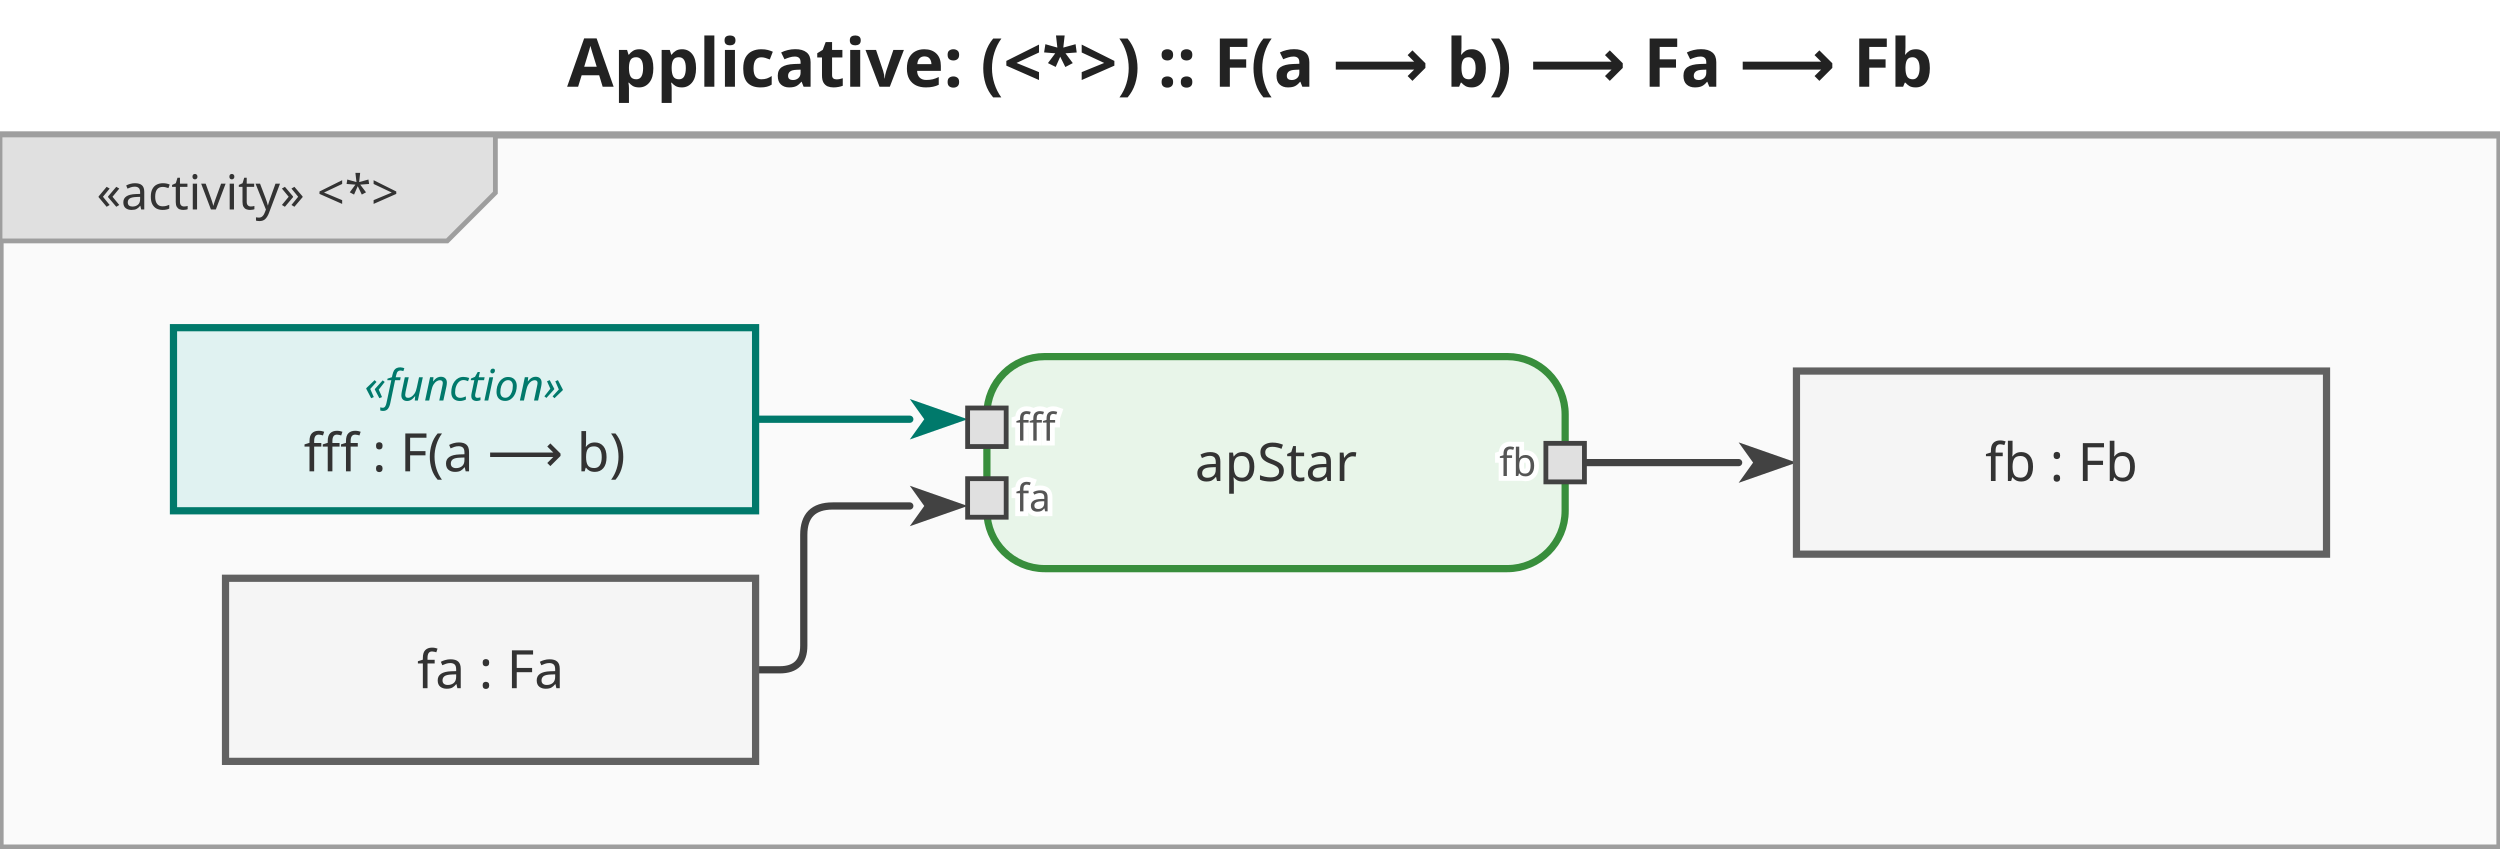
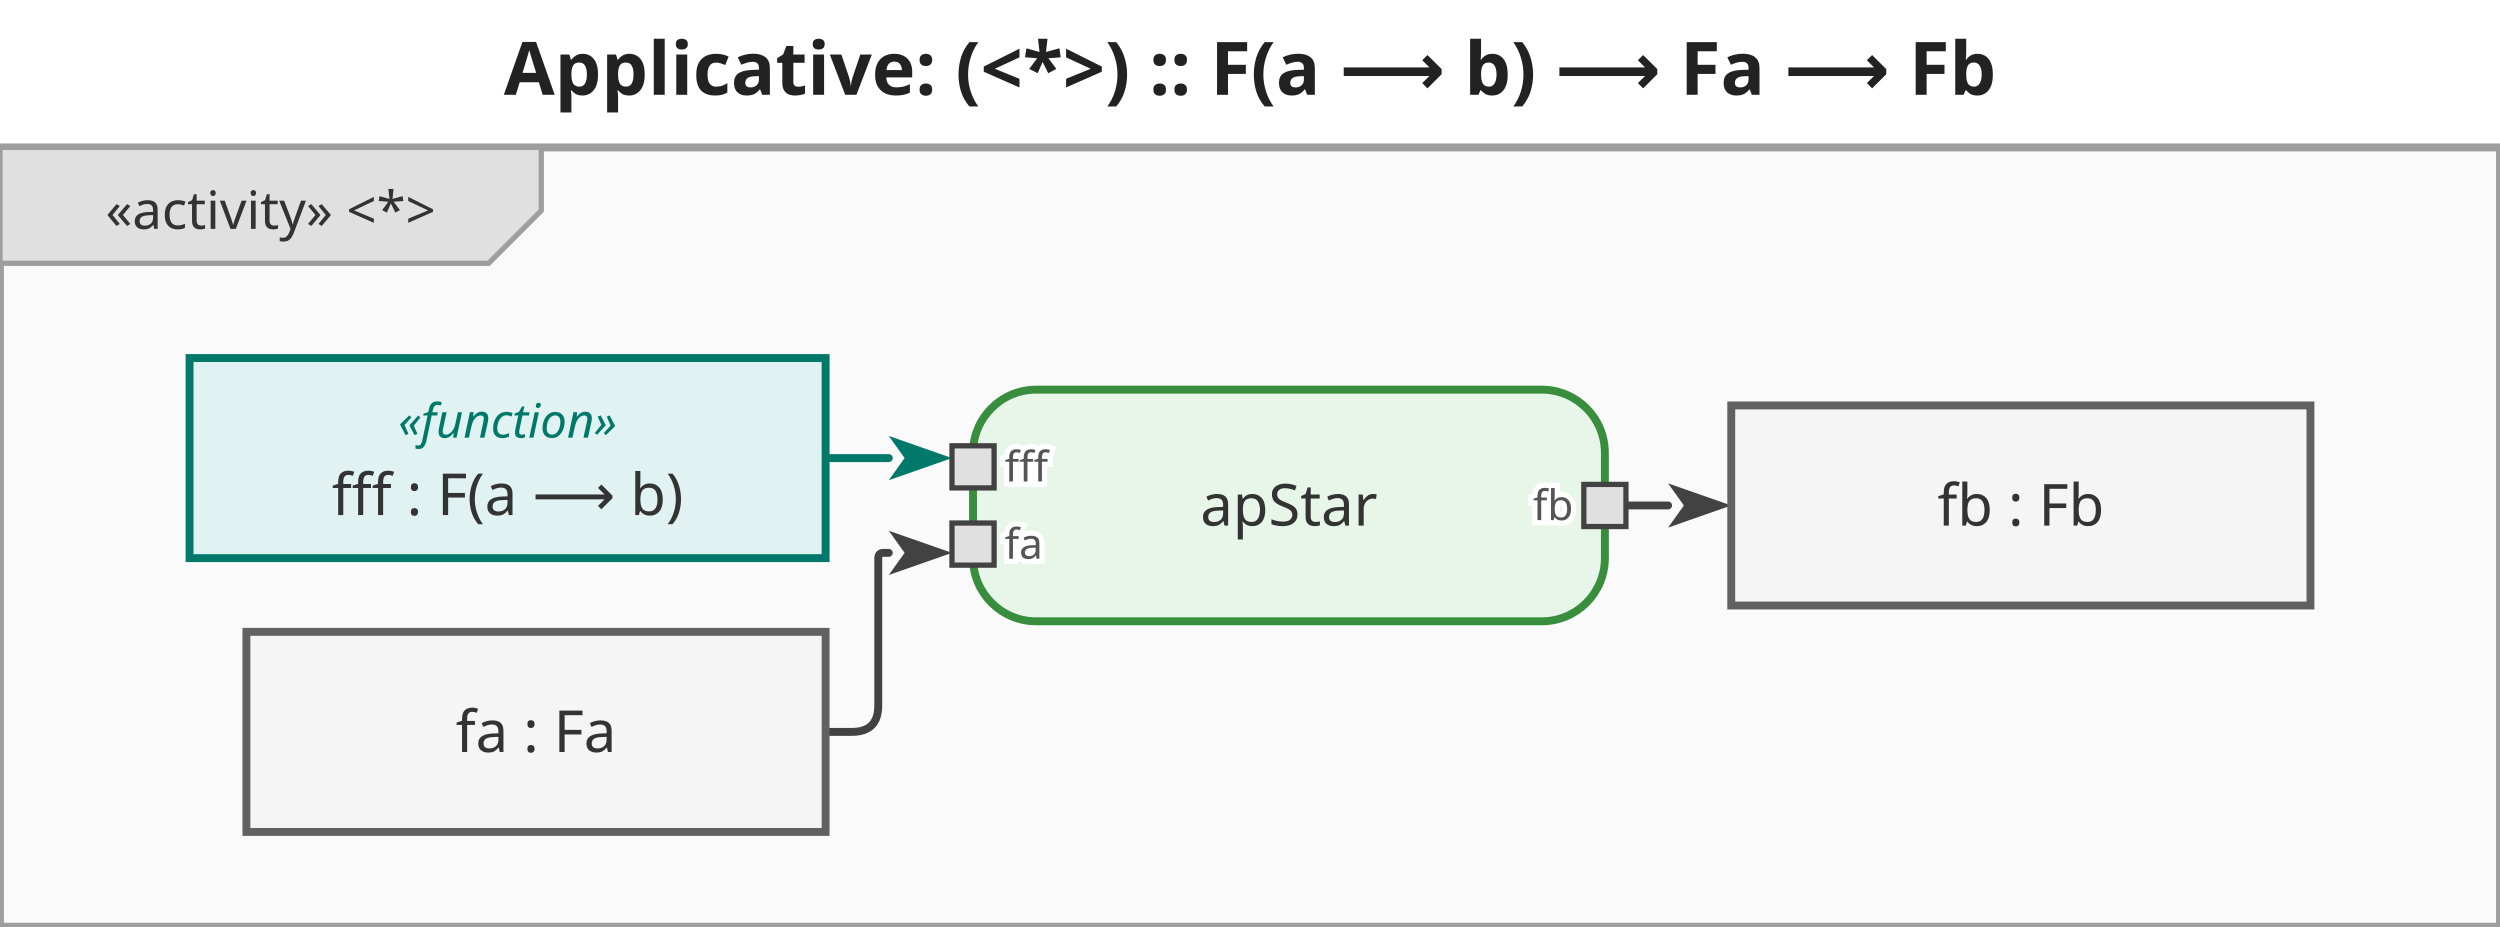
- <svg xmlns="http://www.w3.org/2000/svg" viewBox="0 0 518.8 176" width="518.8" height="176">
+ <svg xmlns="http://www.w3.org/2000/svg" viewBox="0 0 474.8 176" width="474.8" height="176">
  <defs>
    <marker id="arrowFilled" viewBox="0 0 10 10" refX="0" refY="5" markerWidth="8" markerHeight="8" orient="auto-start-reverse">
      <path d="M0,1.5 L10,5 L0,8.5 L2.5,5 Z" fill="#424242" />
    </marker>
    <marker id="arrowOpen" viewBox="0 0 10 10" refX="0" refY="5" markerWidth="8" markerHeight="8" orient="auto-start-reverse">
      <path d="M0,1.5 L10,5 L0,8.5" fill="none" stroke="#424242" stroke-width="1.25" />
    </marker>
    <marker id="arrowHof" viewBox="0 0 10 10" refX="0" refY="5" markerWidth="8" markerHeight="8" orient="auto-start-reverse">
      <path d="M0,1.5 L10,5 L0,8.5 L2.5,5 Z" fill="#00796b" />
    </marker>
  </defs>
-   <rect width="518.8" height="176" fill="white" />
-   <text x="259.4" y="18" text-anchor="middle" font-size="14" font-weight="bold" font-family="sans-serif" fill="#222">Applicative: (&lt;*&gt;) :: F(a ⟶ b) ⟶ Fa ⟶ Fb</text>
+   <rect width="474.8" height="176" fill="white" />
+   <text x="237.4" y="18" text-anchor="middle" font-size="14" font-weight="bold" font-family="sans-serif" fill="#222">Applicative: (&lt;*&gt;) :: F(a ⟶ b) ⟶ Fa ⟶ Fb</text>
  <g transform="translate(0,28)">
-     <rect x="0" y="0" width="518.8" height="148" fill="#fafafa" stroke="#9e9e9e" stroke-width="1.5" />
+     <rect x="0" y="0" width="474.8" height="148" fill="#fafafa" stroke="#9e9e9e" stroke-width="1.5" />
    <g class="diagram-frame-tab tab-activity">
      <path d="M0,0 L102.8,0 L102.8,12 L92.8,22 L0,22 Z" fill="#e0e0e0" stroke="#9e9e9e" stroke-width="1" />
      <text x="51.4" y="12" text-anchor="middle" font-size="10" font-family="sans-serif" dominant-baseline="middle" fill="#333">«activity» &lt;*&gt;</text>
    </g>
    <g class="edge hof-edge">
-       <path d="M156.8,59.0 L188.8,59.0" fill="none" stroke="#00796b" stroke-width="1.5" stroke-linejoin="round" stroke-linecap="round" marker-end="url(#arrowHof)" />
+       <path d="M156.8,59.0 L168.8,59.0" fill="none" stroke="#00796b" stroke-width="1.5" stroke-linejoin="round" stroke-linecap="round" marker-end="url(#arrowHof)" />
    </g>
    <g class="edge">
-       <path d="M156.8,111.0 L161.8,111.0 Q166.8,111.0 166.8,106.0 L166.8,83.0 Q166.8,77.0 172.8,77.0 L188.8,77.0" fill="none" stroke="#424242" stroke-width="1.5" stroke-linejoin="round" stroke-linecap="round" marker-end="url(#arrowFilled)" />
+       <path d="M156.8,111.0 L161.8,111.0 Q166.8,111.0 166.8,106.0 L166.8,78.0 Q166.8,77.0 167.8,77.0 L168.8,77.0" fill="none" stroke="#424242" stroke-width="1.5" stroke-linejoin="round" stroke-linecap="round" marker-end="url(#arrowFilled)" />
    </g>
    <g class="edge">
-       <path d="M328.8,68.0 L360.8,68.0" fill="none" stroke="#424242" stroke-width="1.5" stroke-linejoin="round" stroke-linecap="round" marker-end="url(#arrowFilled)" />
+       <path d="M308.8,68.0 L316.8,68.0" fill="none" stroke="#424242" stroke-width="1.5" stroke-linejoin="round" stroke-linecap="round" marker-end="url(#arrowFilled)" />
    </g>
    <g class="action-node">
-       <rect x="204.8" y="46" width="120" height="44" rx="12" fill="#e8f5e9" stroke="#388e3c" stroke-width="1.5" />
-       <text class="action-label" x="264.8" y="68" text-anchor="middle" font-size="11" font-family="sans-serif" dominant-baseline="middle" fill="#333">apStar</text>
+       <rect x="184.8" y="46" width="120" height="44" rx="12" fill="#e8f5e9" stroke="#388e3c" stroke-width="1.5" />
+       <text class="action-label" x="244.8" y="68" text-anchor="middle" font-size="11" font-family="sans-serif" dominant-baseline="middle" fill="#333">apStar</text>
      <g class="pin pin-in">
-         <rect x="200.8" y="56.667" width="8" height="8" fill="#e0e0e0" stroke="#424242" stroke-width="1" />
-         <text x="210.8" y="60.667" text-anchor="start" font-size="8" font-family="sans-serif" dominant-baseline="middle" fill="#555" stroke="white" stroke-width="2" paint-order="stroke fill">fff</text>
+         <rect x="180.8" y="56.667" width="8" height="8" fill="#e0e0e0" stroke="#424242" stroke-width="1" />
+         <text x="190.8" y="60.667" text-anchor="start" font-size="8" font-family="sans-serif" dominant-baseline="middle" fill="#555" stroke="white" stroke-width="2" paint-order="stroke fill">fff</text>
      </g>
      <g class="pin pin-in">
-         <rect x="200.8" y="71.333" width="8" height="8" fill="#e0e0e0" stroke="#424242" stroke-width="1" />
-         <text x="210.8" y="75.333" text-anchor="start" font-size="8" font-family="sans-serif" dominant-baseline="middle" fill="#555" stroke="white" stroke-width="2" paint-order="stroke fill">fa</text>
+         <rect x="180.8" y="71.333" width="8" height="8" fill="#e0e0e0" stroke="#424242" stroke-width="1" />
+         <text x="190.8" y="75.333" text-anchor="start" font-size="8" font-family="sans-serif" dominant-baseline="middle" fill="#555" stroke="white" stroke-width="2" paint-order="stroke fill">fa</text>
      </g>
      <g class="pin pin-out">
-         <rect x="320.8" y="64" width="8" height="8" fill="#e0e0e0" stroke="#424242" stroke-width="1" />
-         <text x="318.8" y="68" text-anchor="end" font-size="8" font-family="sans-serif" dominant-baseline="middle" fill="#555" stroke="white" stroke-width="2" paint-order="stroke fill">fb</text>
+         <rect x="300.8" y="64" width="8" height="8" fill="#e0e0e0" stroke="#424242" stroke-width="1" />
+         <text x="298.8" y="68" text-anchor="end" font-size="8" font-family="sans-serif" dominant-baseline="middle" fill="#555" stroke="white" stroke-width="2" paint-order="stroke fill">fb</text>
      </g>
    </g>
    <g class="object-node hof">
      <rect x="36" y="40" width="120.8" height="38" fill="#e0f2f1" stroke="#00796b" stroke-width="1.5" />
      <text x="96.4" y="52" text-anchor="middle" font-size="9" font-style="italic" font-family="sans-serif" dominant-baseline="middle" fill="#00796b">«function»</text>
      <text x="96.4" y="66" text-anchor="middle" font-size="11" font-family="sans-serif" dominant-baseline="middle" fill="#333">fff : F(a ⟶ b)</text>
    </g>
    <g class="object-node">
      <rect x="46.8" y="92" width="110" height="38" fill="#f5f5f5" stroke="#616161" stroke-width="1.5" />
      <text x="101.8" y="111" text-anchor="middle" font-size="11" font-family="sans-serif" dominant-baseline="middle" fill="#333">fa : Fa</text>
    </g>
    <g class="object-node">
-       <rect x="372.8" y="49" width="110" height="38" fill="#f5f5f5" stroke="#616161" stroke-width="1.5" />
-       <text x="427.8" y="68" text-anchor="middle" font-size="11" font-family="sans-serif" dominant-baseline="middle" fill="#333">fb : Fb</text>
+       <rect x="328.8" y="49" width="110" height="38" fill="#f5f5f5" stroke="#616161" stroke-width="1.5" />
+       <text x="383.8" y="68" text-anchor="middle" font-size="11" font-family="sans-serif" dominant-baseline="middle" fill="#333">fb : Fb</text>
    </g>
  </g>
</svg>
